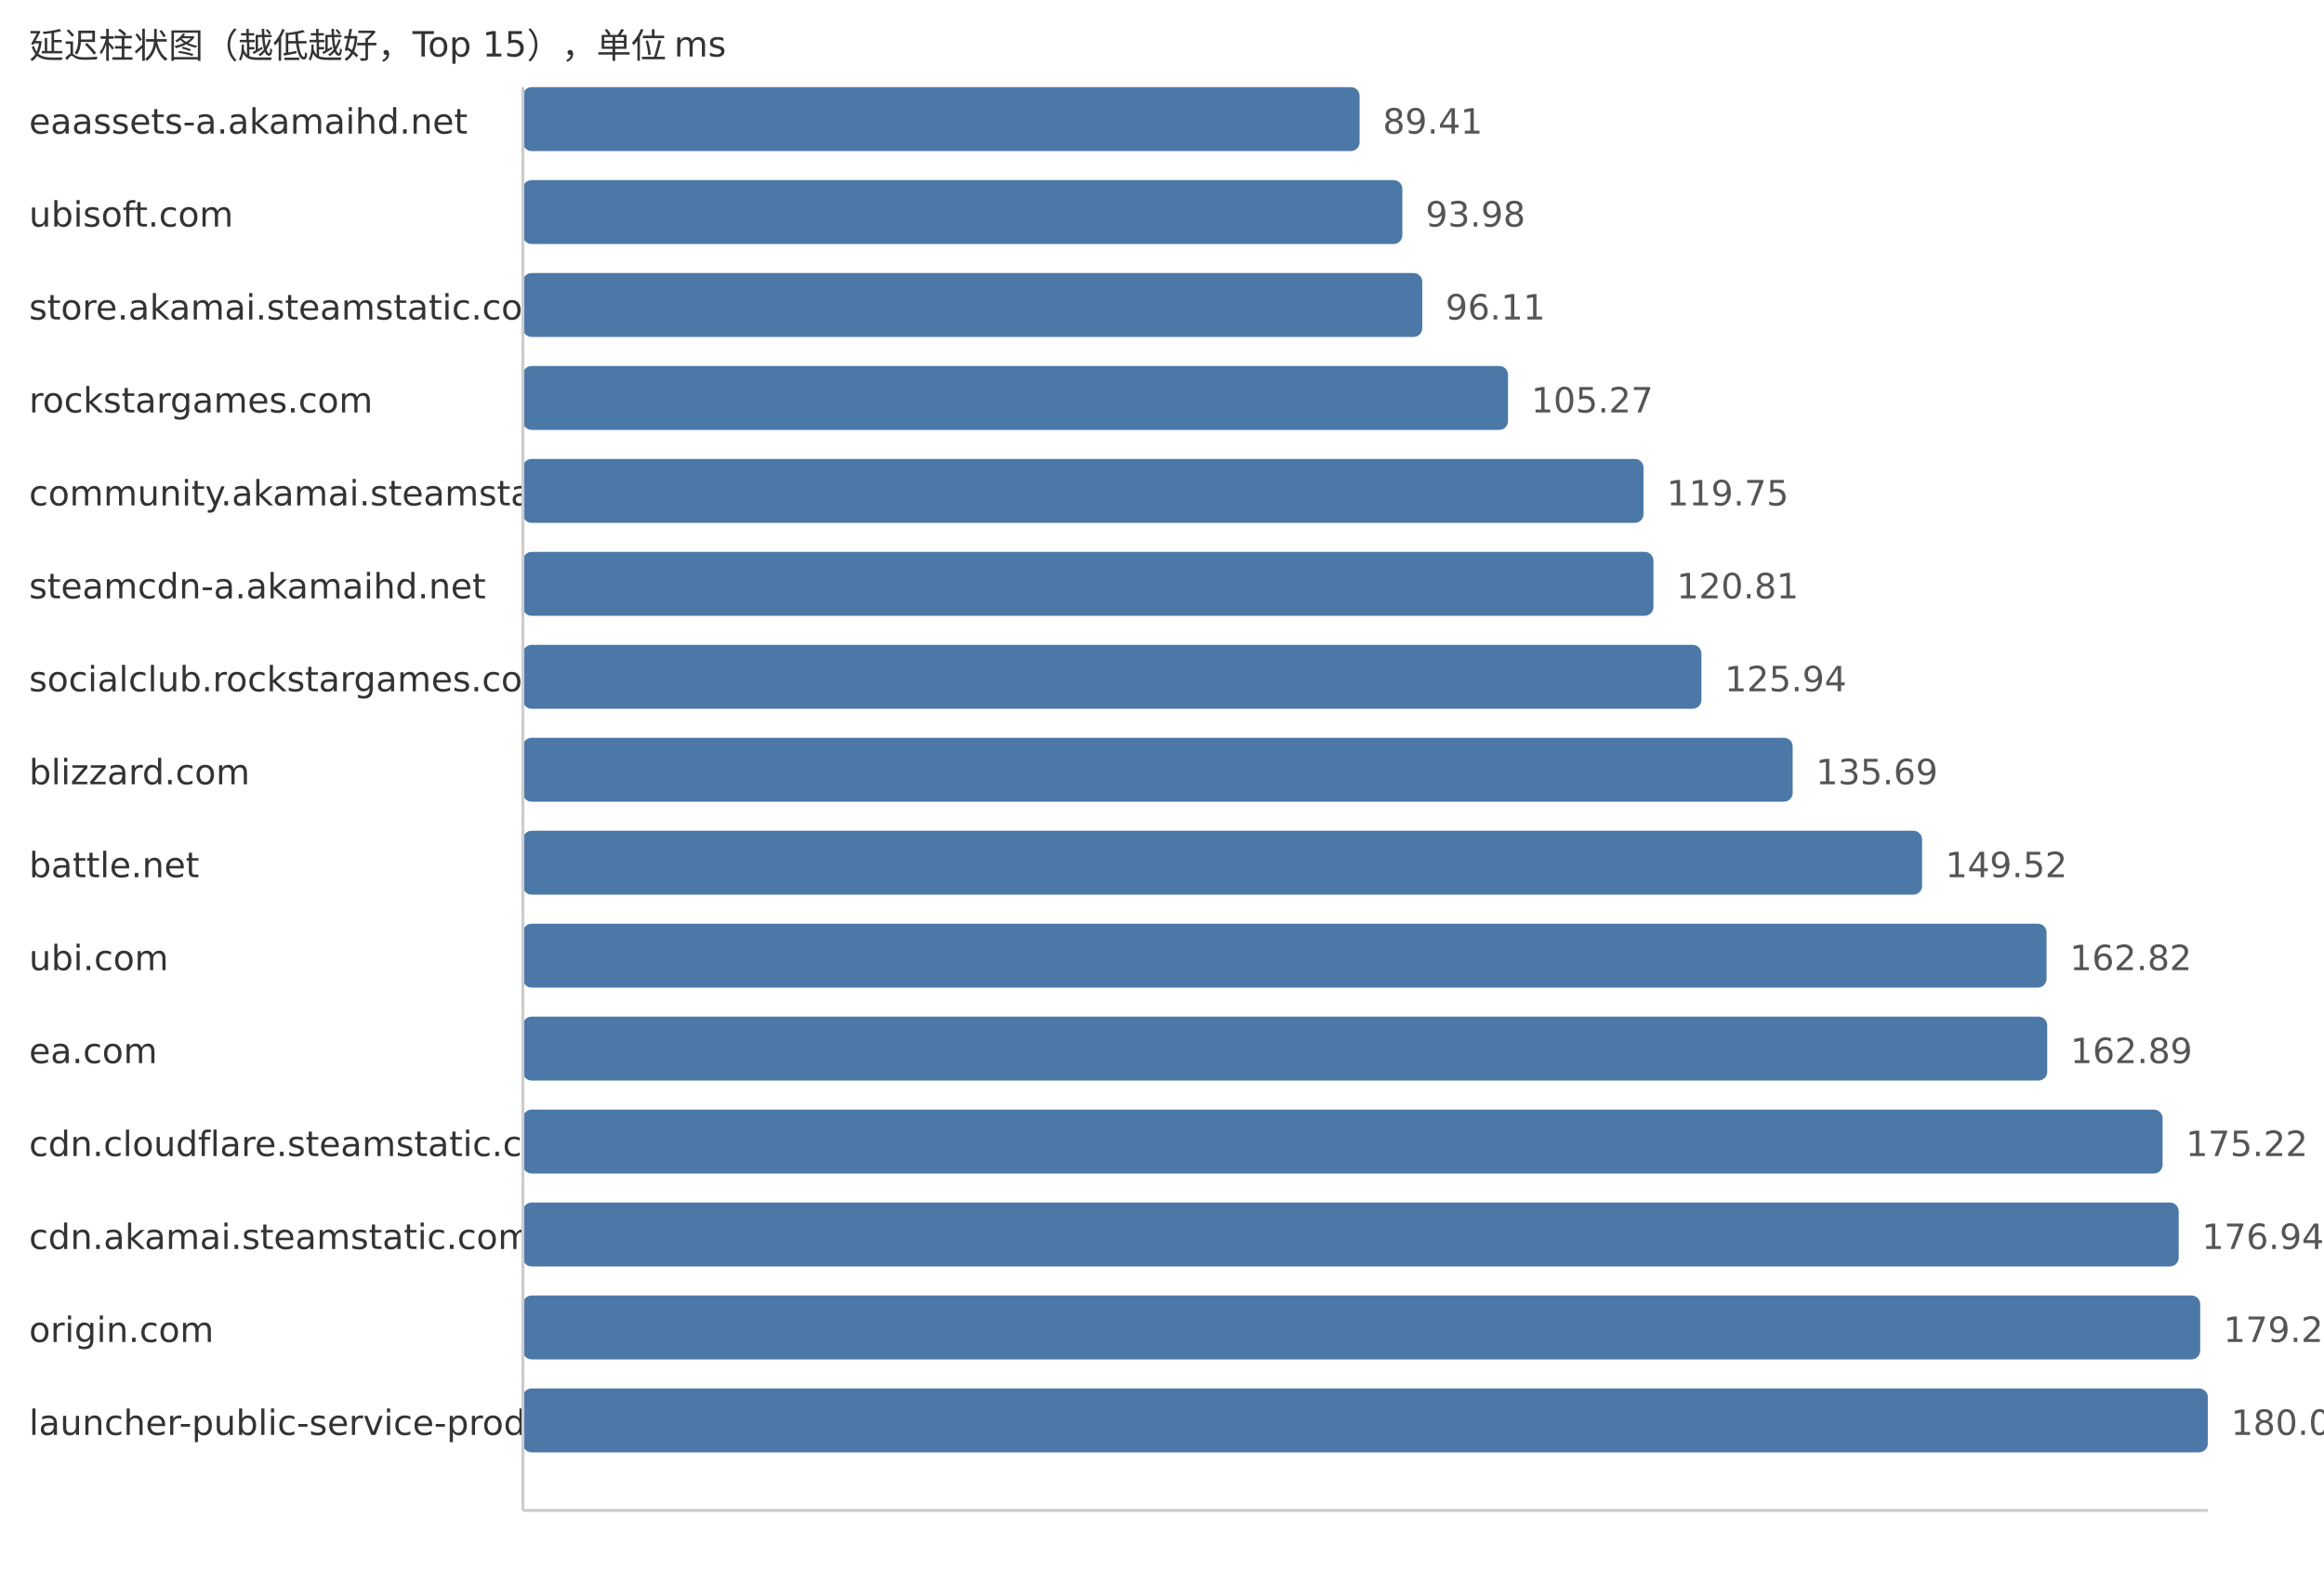
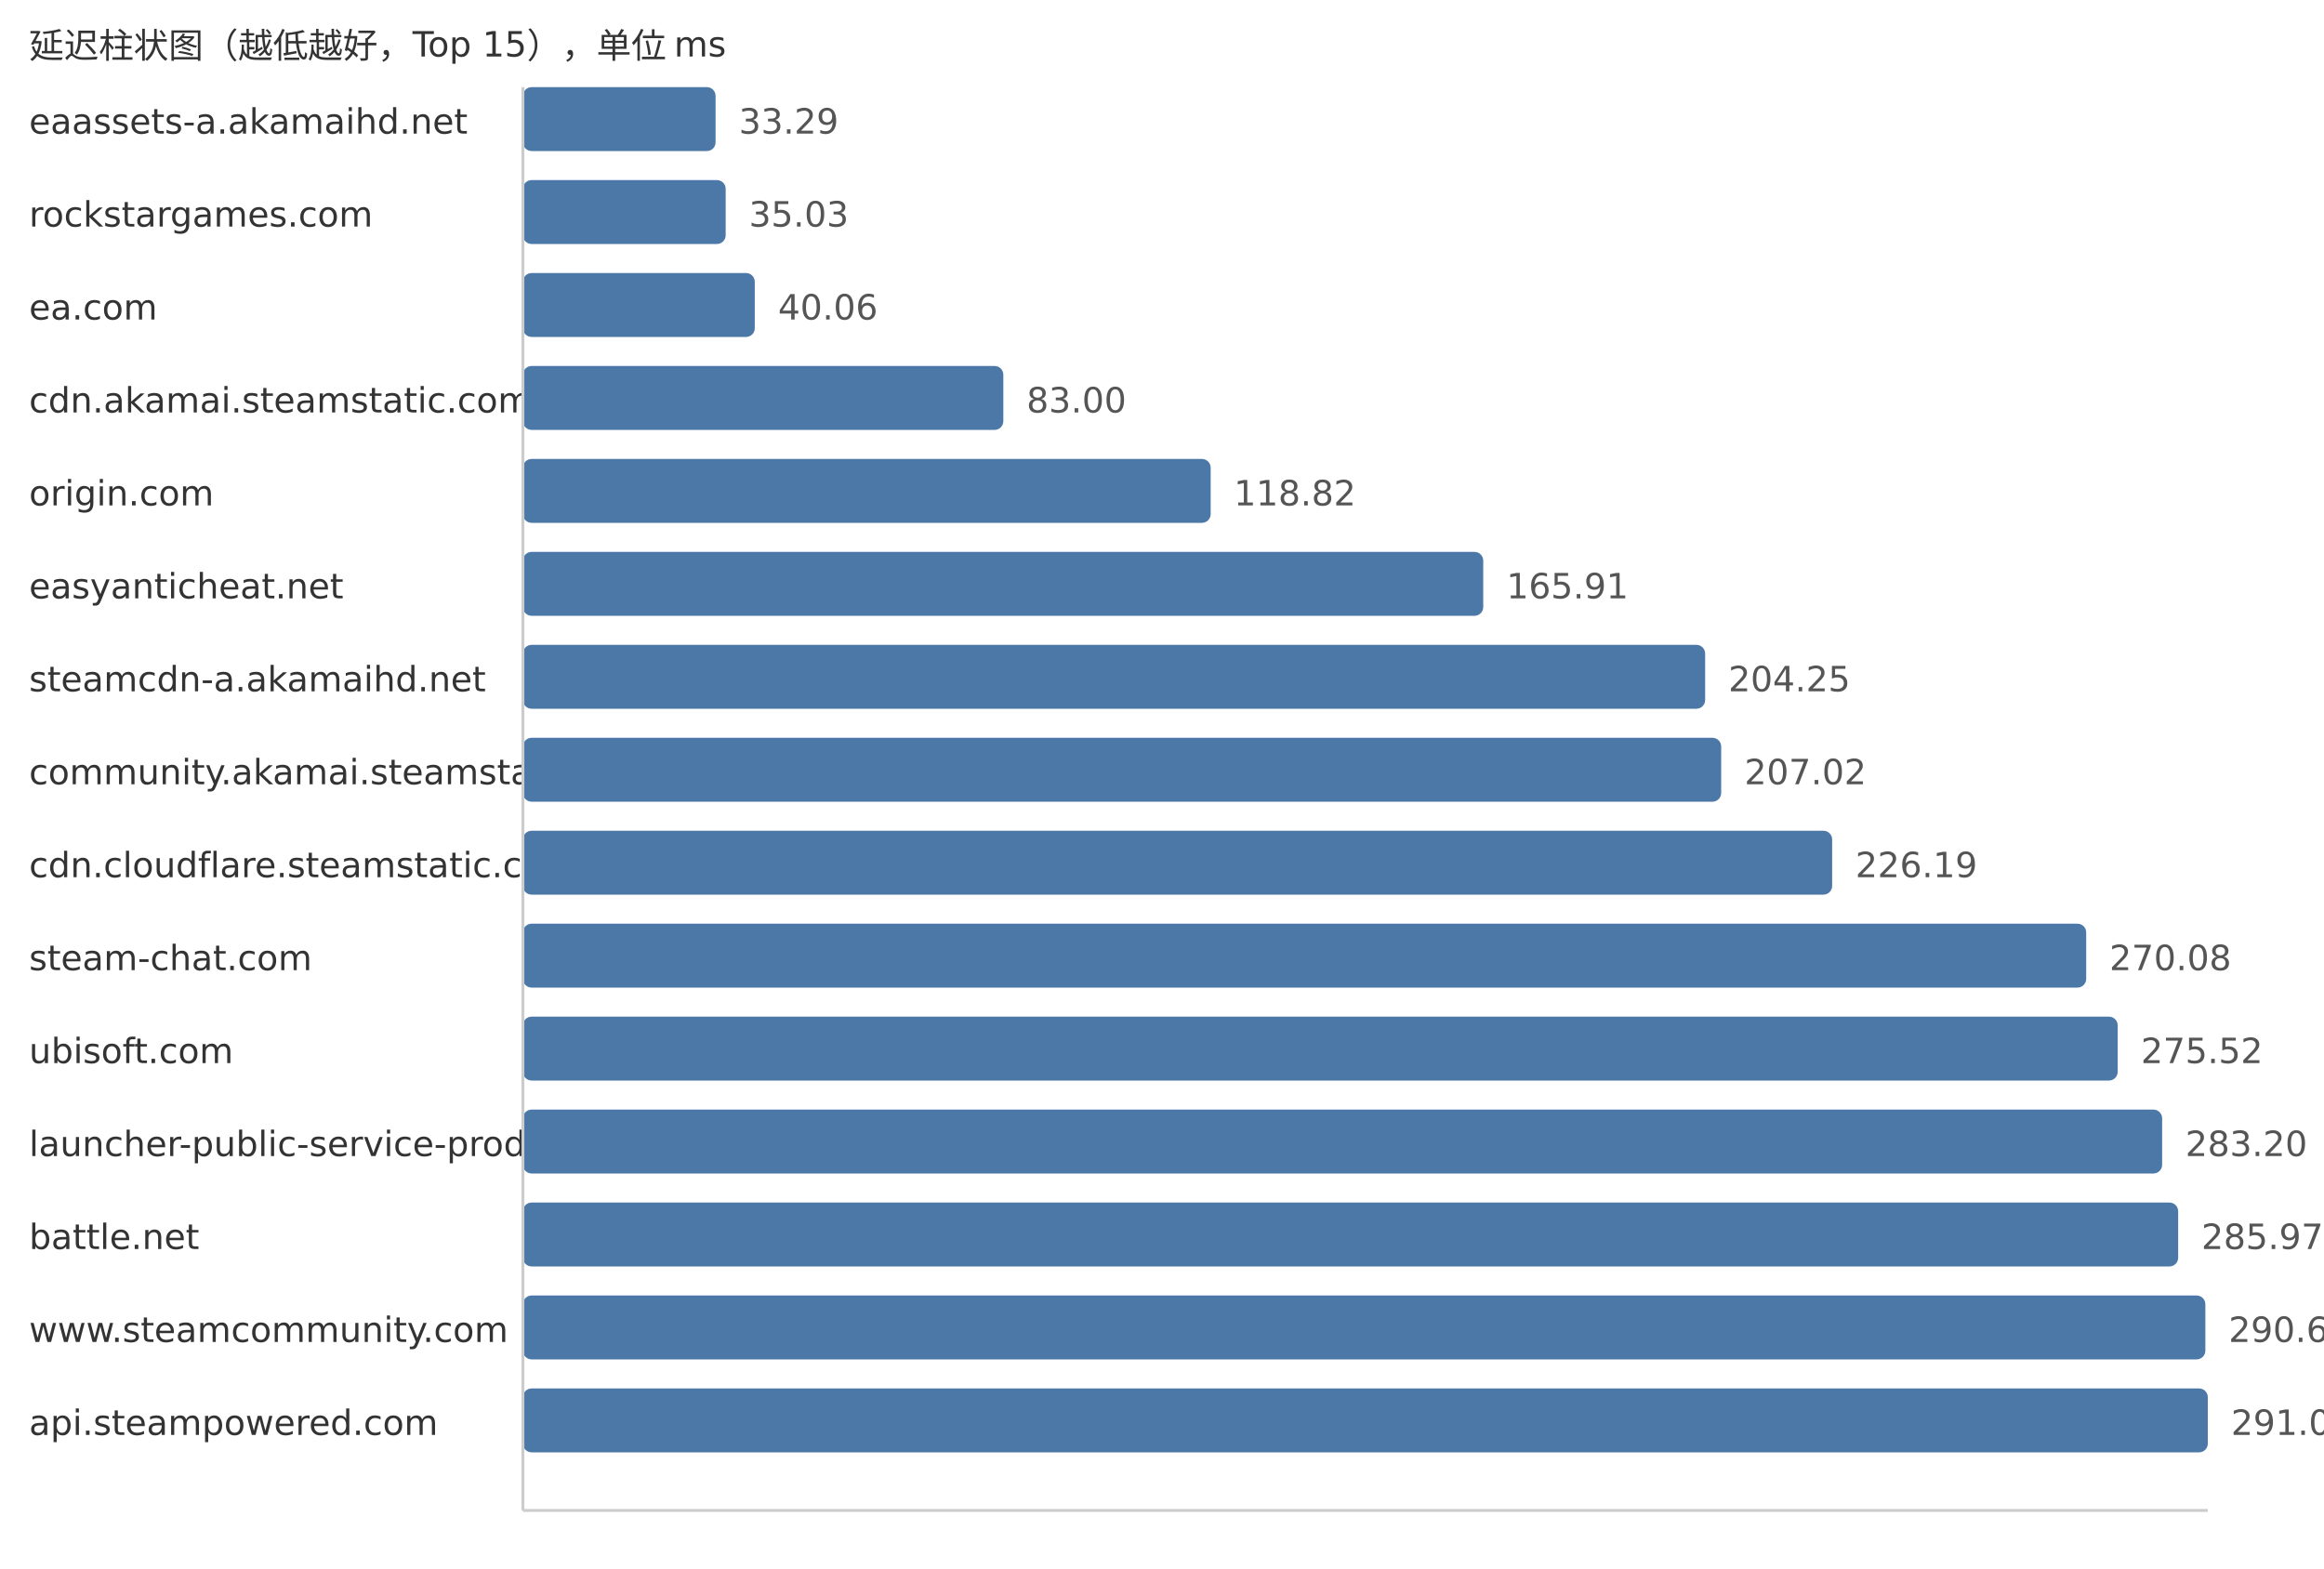
<svg xmlns="http://www.w3.org/2000/svg" width="800" height="540">
  <style> .label{font-family:DejaVu Sans,Verdana,Geneva,sans-serif;font-size:12px;fill:#333} .value{font-family:DejaVu Sans,Verdana,Geneva,sans-serif;font-size:12px;fill:#555} </style>
  <text x="10" y="20" class="label">延迟柱状图（越低越好，Top 15），单位 ms</text>
  <text x="10" y="46" class="label">eaassets-a.akamaihd.net</text>
-   <rect x="180" y="30" width="288.02" height="22" fill="#4c78a8" rx="3" />
-   <text x="476.02" y="46" class="value">89.41</text>
-   <text x="10" y="78" class="label">ubisoft.com</text>
-   <rect x="180" y="62" width="302.74" height="22" fill="#4c78a8" rx="3" />
-   <text x="490.74" y="78" class="value">93.98</text>
-   <text x="10" y="110" class="label">store.akamai.steamstatic.com</text>
-   <rect x="180" y="94" width="309.6" height="22" fill="#4c78a8" rx="3" />
-   <text x="497.6" y="110" class="value">96.11</text>
-   <text x="10" y="142" class="label">rockstargames.com</text>
-   <rect x="180" y="126" width="339.11" height="22" fill="#4c78a8" rx="3" />
-   <text x="527.11" y="142" class="value">105.27</text>
-   <text x="10" y="174" class="label">community.akamai.steamstatic.com</text>
-   <rect x="180" y="158" width="385.75" height="22" fill="#4c78a8" rx="3" />
-   <text x="573.75" y="174" class="value">119.75</text>
-   <text x="10" y="206" class="label">steamcdn-a.akamaihd.net</text>
-   <rect x="180" y="190" width="389.17" height="22" fill="#4c78a8" rx="3" />
-   <text x="577.17" y="206" class="value">120.81</text>
-   <text x="10" y="238" class="label">socialclub.rockstargames.com</text>
-   <rect x="180" y="222" width="405.69" height="22" fill="#4c78a8" rx="3" />
-   <text x="593.69" y="238" class="value">125.94</text>
-   <text x="10" y="270" class="label">blizzard.com</text>
-   <rect x="180" y="254" width="437.1" height="22" fill="#4c78a8" rx="3" />
-   <text x="625.1" y="270" class="value">135.69</text>
-   <text x="10" y="302" class="label">battle.net</text>
-   <rect x="180" y="286" width="481.65" height="22" fill="#4c78a8" rx="3" />
-   <text x="669.65" y="302" class="value">149.52</text>
-   <text x="10" y="334" class="label">ubi.com</text>
-   <rect x="180" y="318" width="524.5" height="22" fill="#4c78a8" rx="3" />
-   <text x="712.5" y="334" class="value">162.82</text>
-   <text x="10" y="366" class="label">ea.com</text>
-   <rect x="180" y="350" width="524.72" height="22" fill="#4c78a8" rx="3" />
-   <text x="712.72" y="366" class="value">162.89</text>
-   <text x="10" y="398" class="label">cdn.cloudflare.steamstatic.com</text>
-   <rect x="180" y="382" width="564.44" height="22" fill="#4c78a8" rx="3" />
-   <text x="752.44" y="398" class="value">175.22</text>
-   <text x="10" y="430" class="label">cdn.akamai.steamstatic.com</text>
-   <rect x="180" y="414" width="569.98" height="22" fill="#4c78a8" rx="3" />
-   <text x="757.98" y="430" class="value">176.94</text>
-   <text x="10" y="462" class="label">origin.com</text>
-   <rect x="180" y="446" width="577.39" height="22" fill="#4c78a8" rx="3" />
-   <text x="765.39" y="462" class="value">179.24</text>
-   <text x="10" y="494" class="label">launcher-public-service-prod06.ol.epicgames.com</text>
+   <rect x="180" y="30" width="66.33" height="22" fill="#4c78a8" rx="3" />
+   <text x="254.33" y="46" class="value">33.29</text>
+   <text x="10" y="78" class="label">rockstargames.com</text>
+   <rect x="180" y="62" width="69.8" height="22" fill="#4c78a8" rx="3" />
+   <text x="257.8" y="78" class="value">35.03</text>
+   <text x="10" y="110" class="label">ea.com</text>
+   <rect x="180" y="94" width="79.82" height="22" fill="#4c78a8" rx="3" />
+   <text x="267.82" y="110" class="value">40.06</text>
+   <text x="10" y="142" class="label">cdn.akamai.steamstatic.com</text>
+   <rect x="180" y="126" width="165.38" height="22" fill="#4c78a8" rx="3" />
+   <text x="353.38" y="142" class="value">83.00</text>
+   <text x="10" y="174" class="label">origin.com</text>
+   <rect x="180" y="158" width="236.75" height="22" fill="#4c78a8" rx="3" />
+   <text x="424.75" y="174" class="value">118.82</text>
+   <text x="10" y="206" class="label">easyanticheat.net</text>
+   <rect x="180" y="190" width="330.58" height="22" fill="#4c78a8" rx="3" />
+   <text x="518.58" y="206" class="value">165.91</text>
+   <text x="10" y="238" class="label">steamcdn-a.akamaihd.net</text>
+   <rect x="180" y="222" width="406.97" height="22" fill="#4c78a8" rx="3" />
+   <text x="594.97" y="238" class="value">204.25</text>
+   <text x="10" y="270" class="label">community.akamai.steamstatic.com</text>
+   <rect x="180" y="254" width="412.49" height="22" fill="#4c78a8" rx="3" />
+   <text x="600.49" y="270" class="value">207.02</text>
+   <text x="10" y="302" class="label">cdn.cloudflare.steamstatic.com</text>
+   <rect x="180" y="286" width="450.69" height="22" fill="#4c78a8" rx="3" />
+   <text x="638.69" y="302" class="value">226.19</text>
+   <text x="10" y="334" class="label">steam-chat.com</text>
+   <rect x="180" y="318" width="538.14" height="22" fill="#4c78a8" rx="3" />
+   <text x="726.14" y="334" class="value">270.08</text>
+   <text x="10" y="366" class="label">ubisoft.com</text>
+   <rect x="180" y="350" width="548.98" height="22" fill="#4c78a8" rx="3" />
+   <text x="736.98" y="366" class="value">275.52</text>
+   <text x="10" y="398" class="label">launcher-public-service-prod06.ol.epicgames.com</text>
+   <rect x="180" y="382" width="564.28" height="22" fill="#4c78a8" rx="3" />
+   <text x="752.28" y="398" class="value">283.20</text>
+   <text x="10" y="430" class="label">battle.net</text>
+   <rect x="180" y="414" width="569.8" height="22" fill="#4c78a8" rx="3" />
+   <text x="757.8" y="430" class="value">285.97</text>
+   <text x="10" y="462" class="label">www.steamcommunity.com</text>
+   <rect x="180" y="446" width="579.16" height="22" fill="#4c78a8" rx="3" />
+   <text x="767.16" y="462" class="value">290.67</text>
+   <text x="10" y="494" class="label">api.steampowered.com</text>
  <rect x="180" y="478" width="580.0" height="22" fill="#4c78a8" rx="3" />
-   <text x="768.0" y="494" class="value">180.05</text>
+   <text x="768.0" y="494" class="value">291.09</text>
  <line x1="180" y1="30" x2="180" y2="520" stroke="#ccc" />
  <line x1="180" y1="520" x2="760" y2="520" stroke="#ccc" />
</svg>
